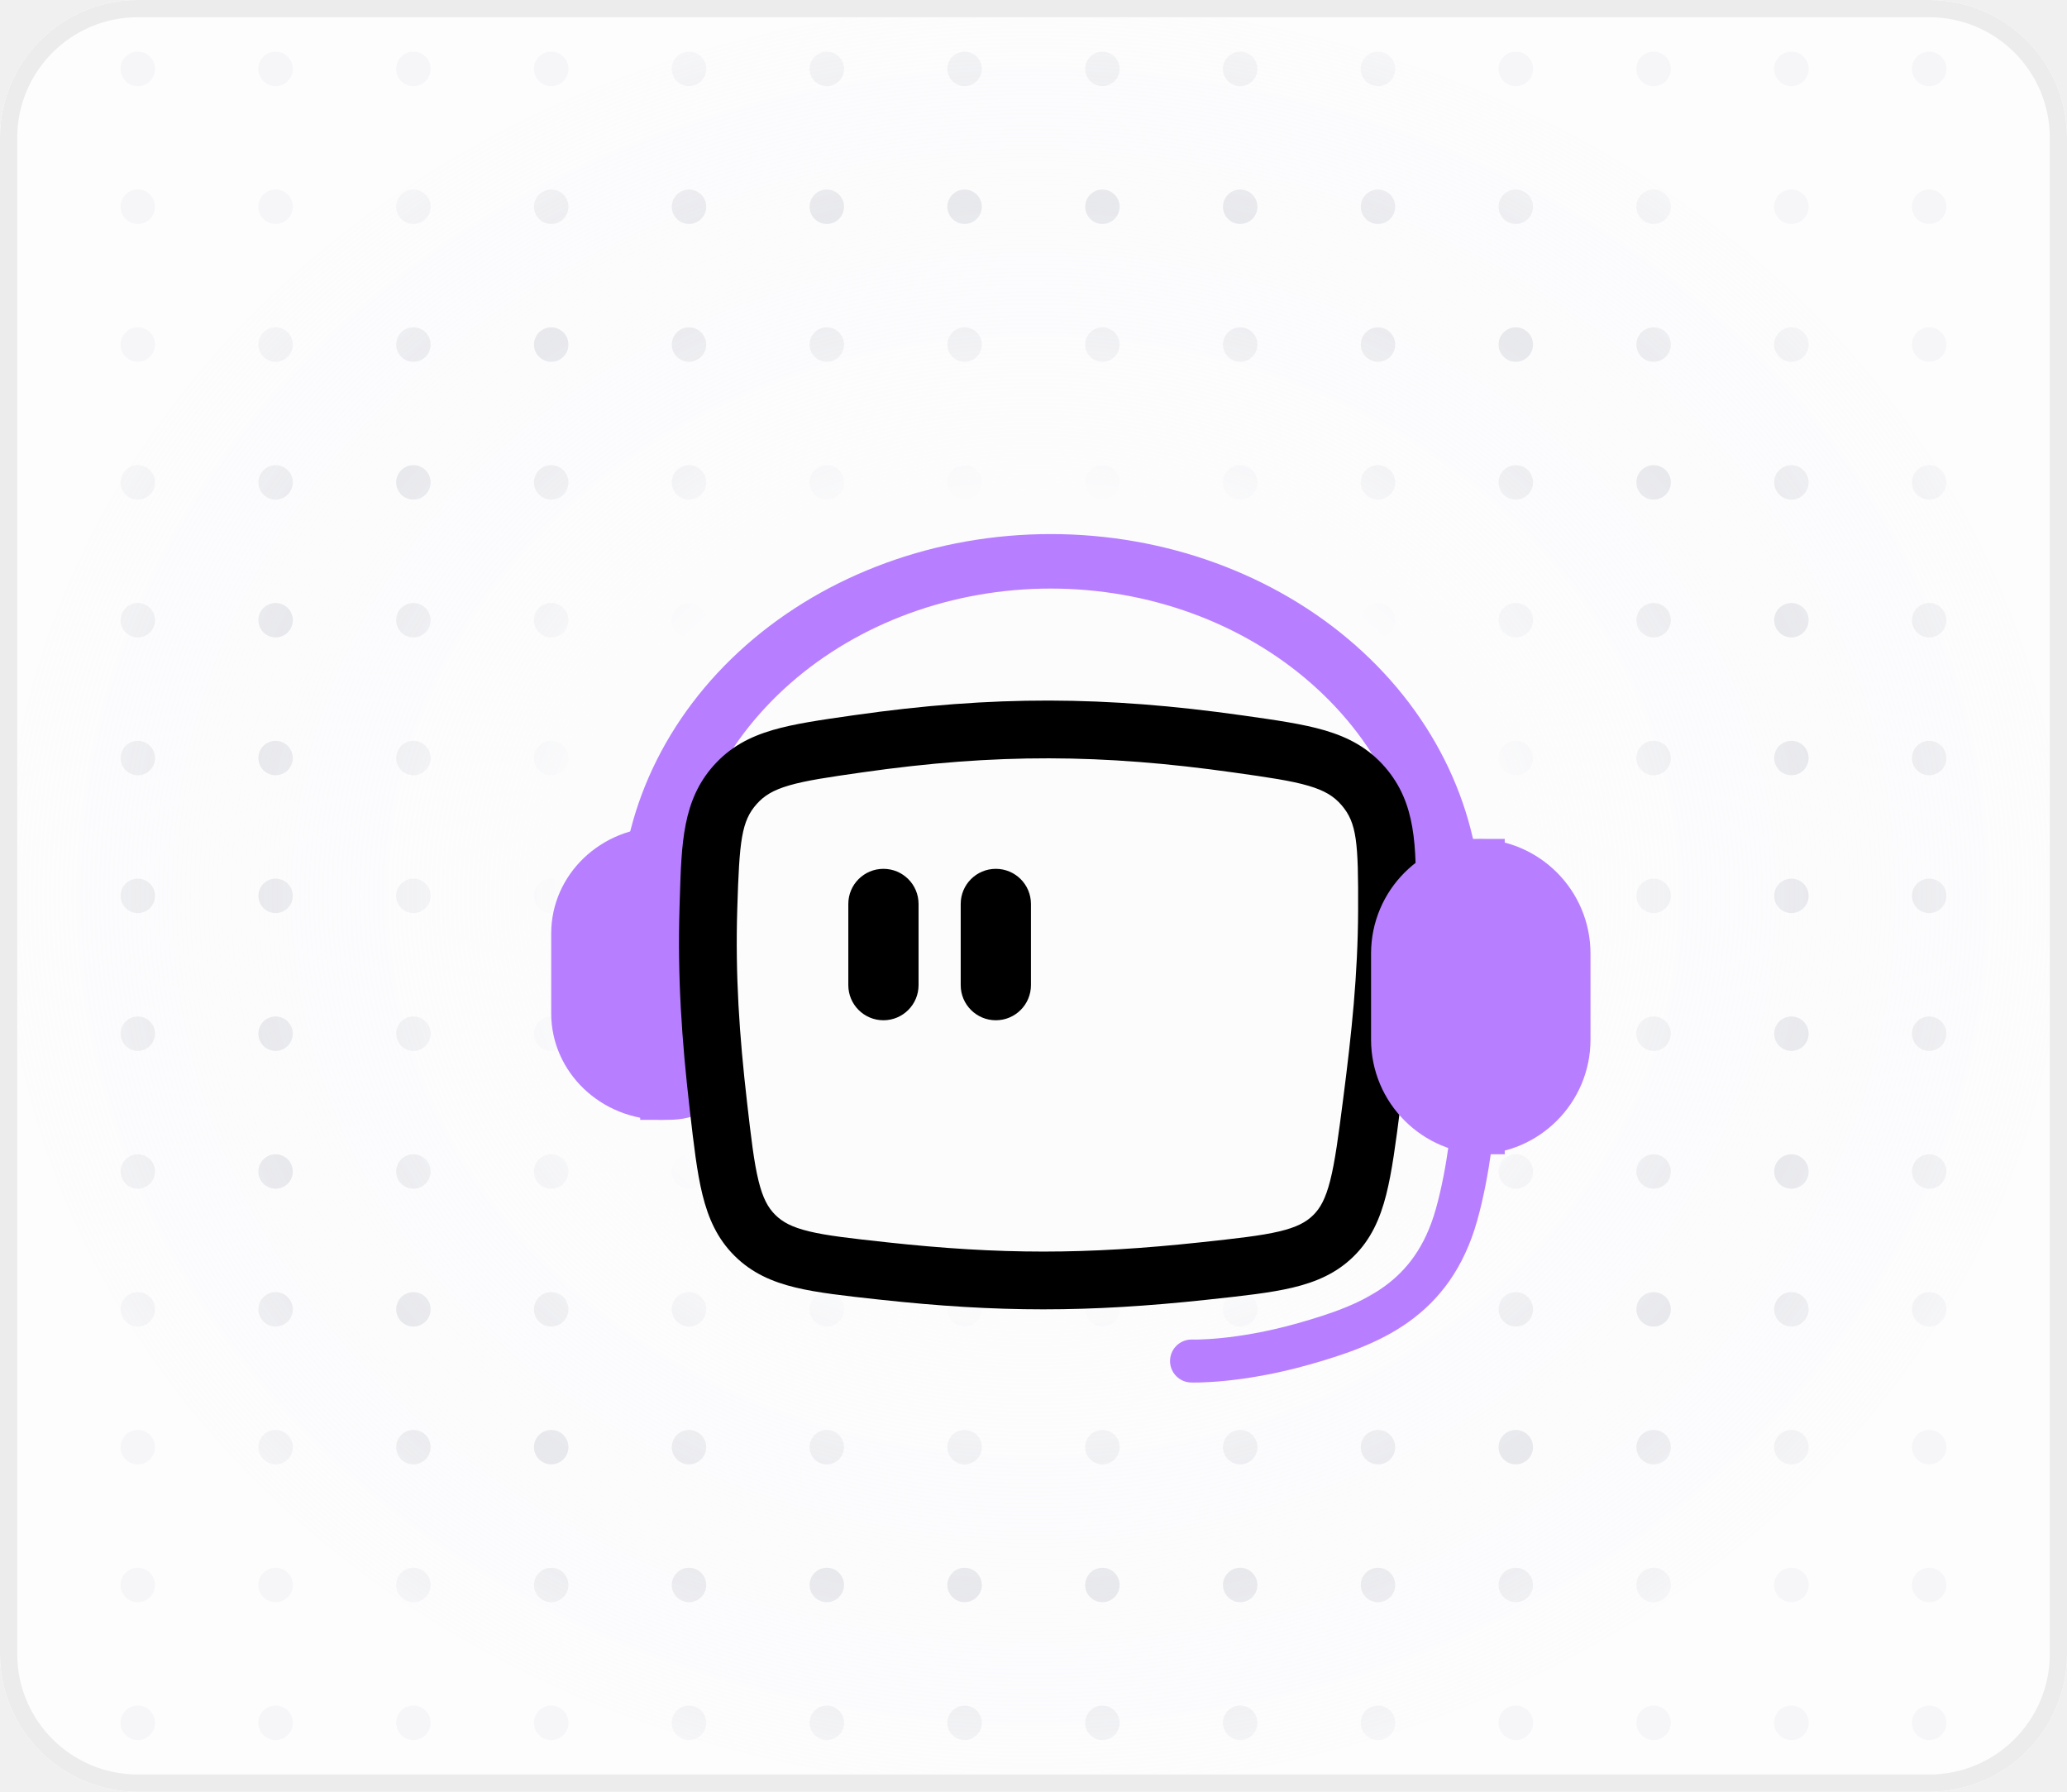
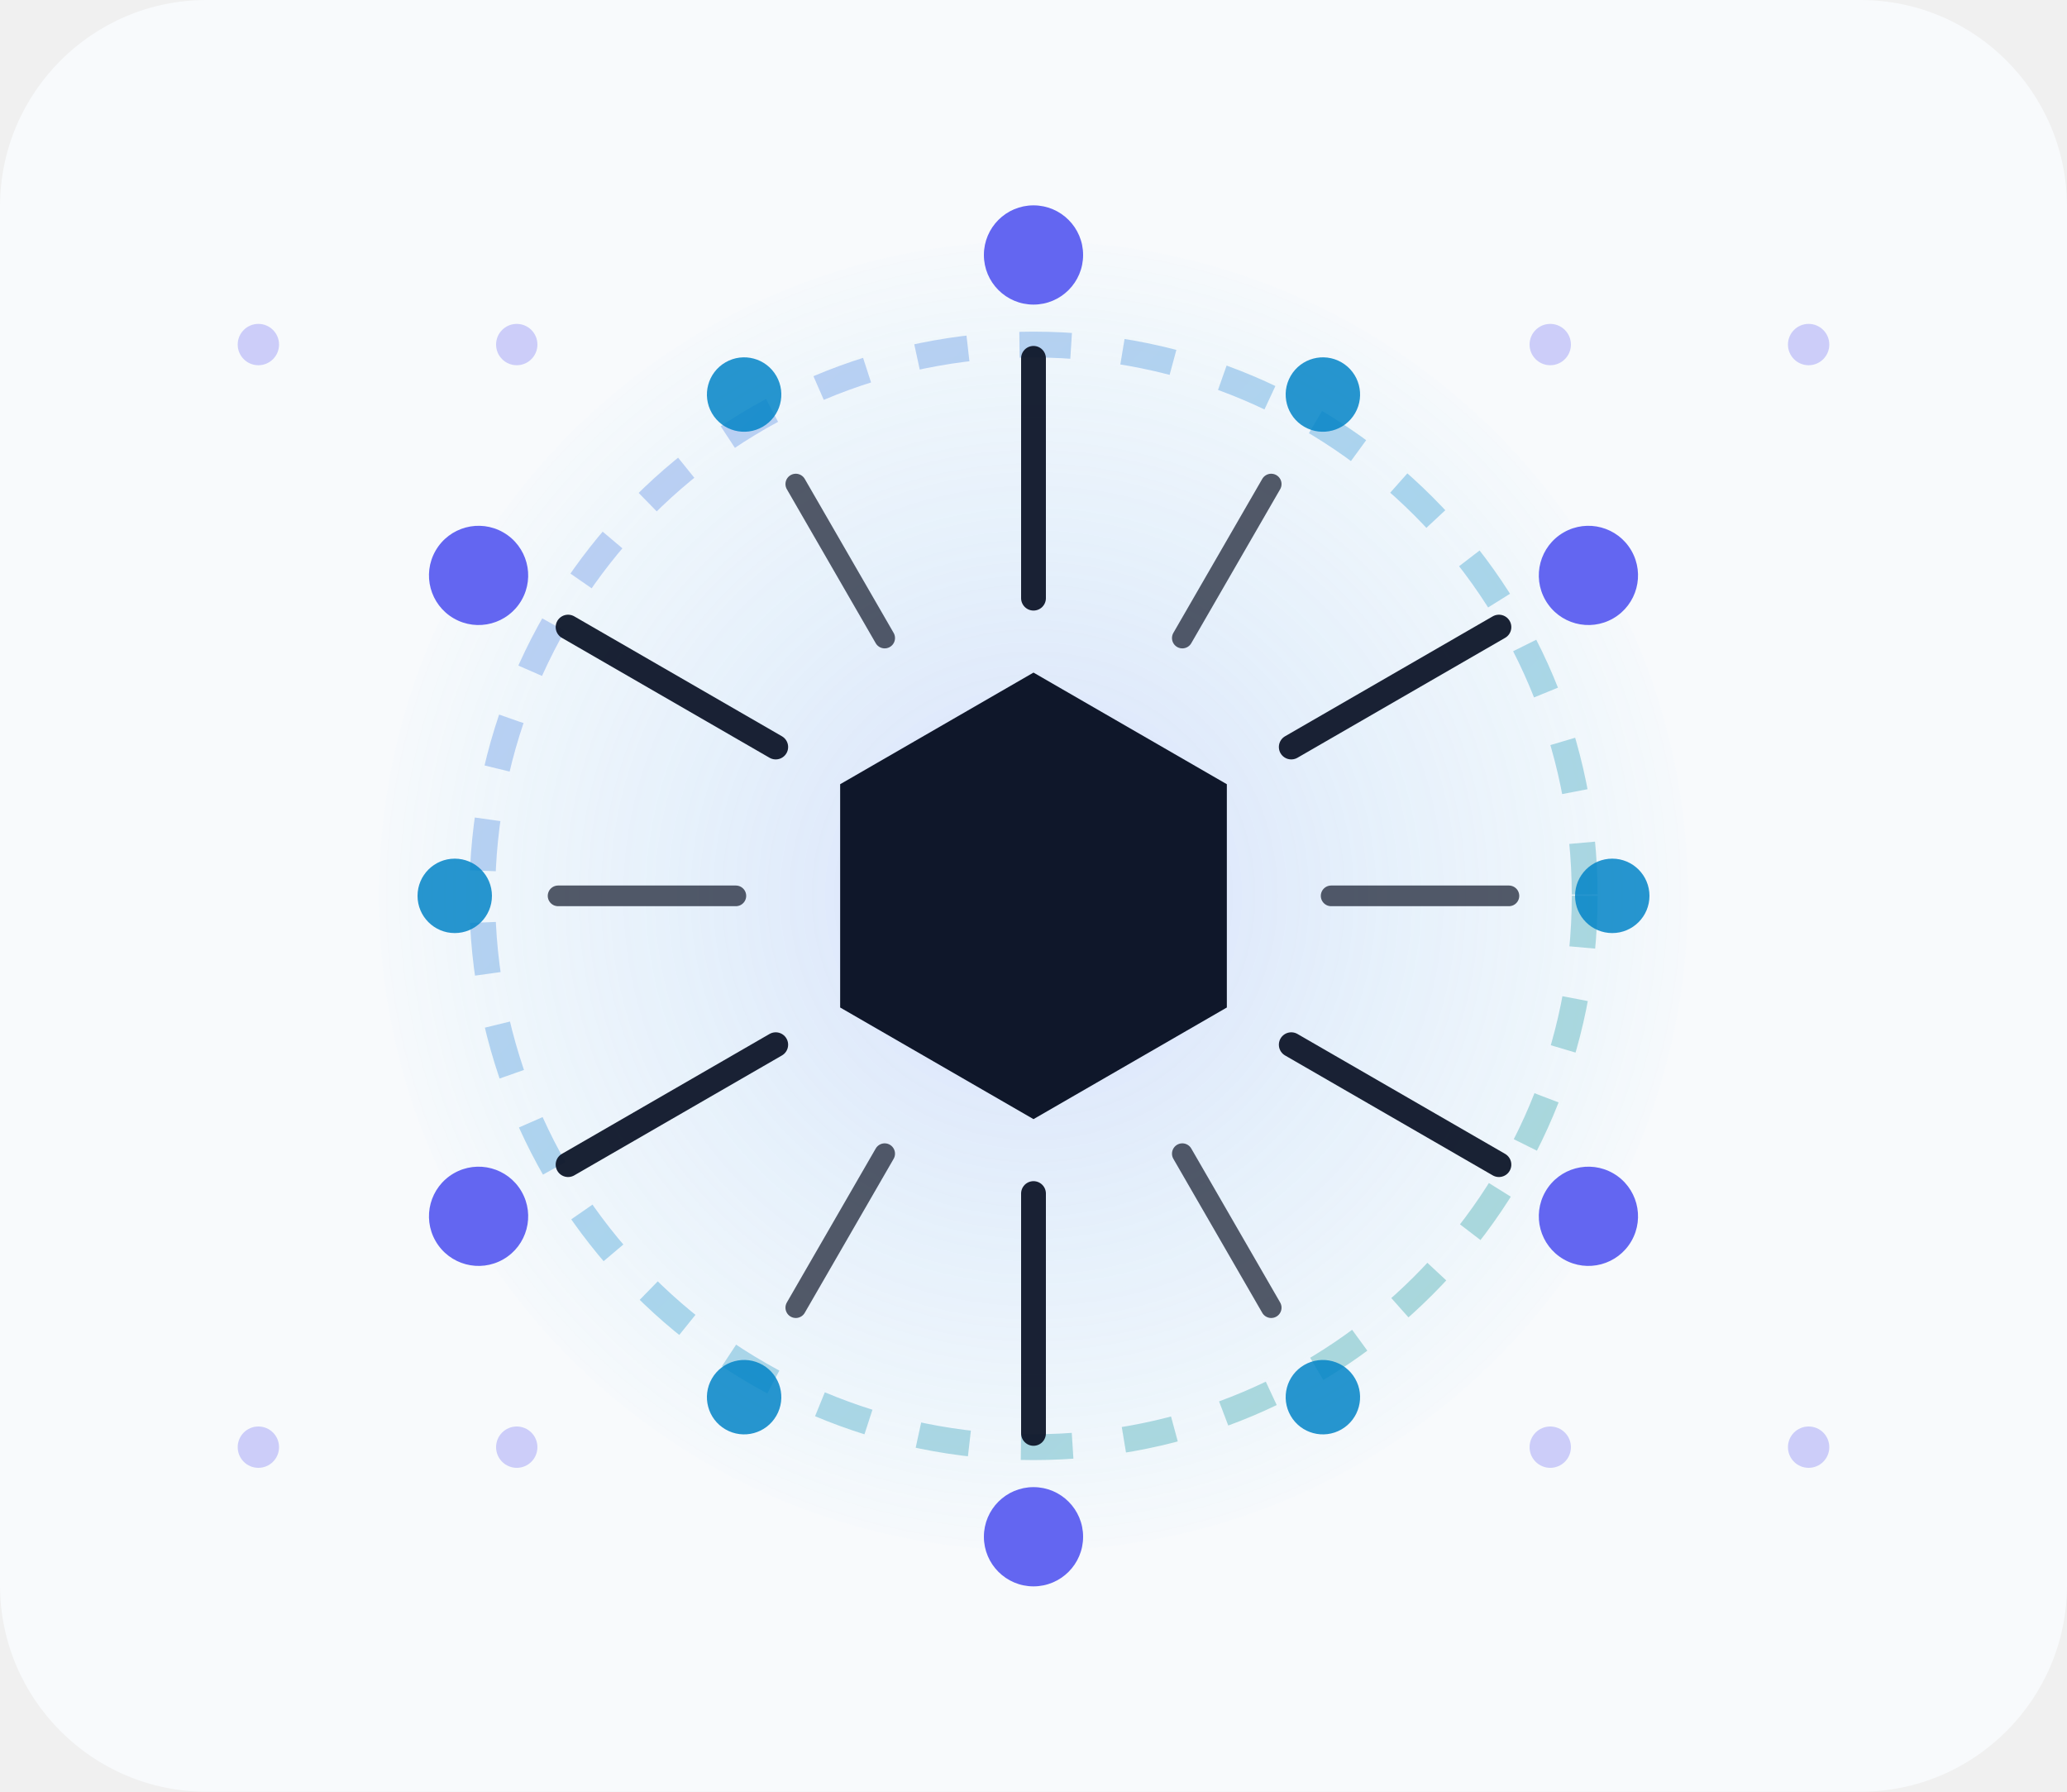
<svg xmlns="http://www.w3.org/2000/svg" width="120" height="104" viewBox="0 0 120 104" fill="none">
-   <g clip-path="url(#clip0_160_16406)">
-     <rect width="120" height="104" rx="8" fill="#FCFCFD" />
-     <circle cx="8" cy="4" r="1" fill="#B9BBC6" />
-     <circle cx="16" cy="4" r="1" fill="#B9BBC6" />
-     <circle cx="24" cy="4" r="1" fill="#B9BBC6" />
-     <circle cx="32" cy="4" r="1" fill="#B9BBC6" />
-     <circle cx="40" cy="4" r="1" fill="#B9BBC6" />
-     <circle cx="48" cy="4" r="1" fill="#B9BBC6" />
-     <circle cx="56" cy="4" r="1" fill="#B9BBC6" />
-     <circle cx="64" cy="4" r="1" fill="#B9BBC6" />
-     <circle cx="72" cy="4" r="1" fill="#B9BBC6" />
-     <circle cx="80" cy="4" r="1" fill="#B9BBC6" />
-     <circle cx="88" cy="4" r="1" fill="#B9BBC6" />
-     <circle cx="96" cy="4" r="1" fill="#B9BBC6" />
-     <circle cx="104" cy="4" r="1" fill="#B9BBC6" />
-     <circle cx="112" cy="4" r="1" fill="#B9BBC6" />
-     <circle cx="8" cy="12" r="1" fill="#B9BBC6" />
-     <circle cx="16" cy="12" r="1" fill="#B9BBC6" />
-     <circle cx="24" cy="12" r="1" fill="#B9BBC6" />
-     <circle cx="32" cy="12" r="1" fill="#B9BBC6" />
-     <circle cx="40" cy="12" r="1" fill="#B9BBC6" />
-     <circle cx="48" cy="12" r="1" fill="#B9BBC6" />
-     <circle cx="56" cy="12" r="1" fill="#B9BBC6" />
-     <circle cx="64" cy="12" r="1" fill="#B9BBC6" />
-     <circle cx="72" cy="12" r="1" fill="#B9BBC6" />
-     <circle cx="80" cy="12" r="1" fill="#B9BBC6" />
-     <circle cx="88" cy="12" r="1" fill="#B9BBC6" />
-     <circle cx="96" cy="12" r="1" fill="#B9BBC6" />
-     <circle cx="104" cy="12" r="1" fill="#B9BBC6" />
-     <circle cx="112" cy="12" r="1" fill="#B9BBC6" />
-     <circle cx="8" cy="20" r="1" fill="#B9BBC6" />
-     <circle cx="16" cy="20" r="1" fill="#B9BBC6" />
-     <circle cx="24" cy="20" r="1" fill="#B9BBC6" />
-     <circle cx="32" cy="20" r="1" fill="#B9BBC6" />
-     <circle cx="40" cy="20" r="1" fill="#B9BBC6" />
-     <circle cx="48" cy="20" r="1" fill="#B9BBC6" />
-     <circle cx="56" cy="20" r="1" fill="#B9BBC6" />
-     <circle cx="64" cy="20" r="1" fill="#B9BBC6" />
-     <circle cx="72" cy="20" r="1" fill="#B9BBC6" />
-     <circle cx="80" cy="20" r="1" fill="#B9BBC6" />
-     <circle cx="88" cy="20" r="1" fill="#B9BBC6" />
-     <circle cx="96" cy="20" r="1" fill="#B9BBC6" />
-     <circle cx="104" cy="20" r="1" fill="#B9BBC6" />
-     <circle cx="112" cy="20" r="1" fill="#B9BBC6" />
-     <circle cx="8" cy="28" r="1" fill="#B9BBC6" />
-     <circle cx="16" cy="28" r="1" fill="#B9BBC6" />
-     <circle cx="24" cy="28" r="1" fill="#B9BBC6" />
-     <circle cx="32" cy="28" r="1" fill="#B9BBC6" />
-     <circle cx="40" cy="28" r="1" fill="#B9BBC6" />
-     <circle cx="48" cy="28" r="1" fill="#B9BBC6" />
-     <circle cx="56" cy="28" r="1" fill="#B9BBC6" />
-     <circle cx="64" cy="28" r="1" fill="#B9BBC6" />
-     <circle cx="72" cy="28" r="1" fill="#B9BBC6" />
-     <circle cx="80" cy="28" r="1" fill="#B9BBC6" />
-     <circle cx="88" cy="28" r="1" fill="#B9BBC6" />
-     <circle cx="96" cy="28" r="1" fill="#B9BBC6" />
-     <circle cx="104" cy="28" r="1" fill="#B9BBC6" />
-     <circle cx="112" cy="28" r="1" fill="#B9BBC6" />
-     <circle cx="8" cy="36" r="1" fill="#B9BBC6" />
-     <circle cx="16" cy="36" r="1" fill="#B9BBC6" />
-     <circle cx="24" cy="36" r="1" fill="#B9BBC6" />
-     <circle cx="32" cy="36" r="1" fill="#B9BBC6" />
-     <circle cx="40" cy="36" r="1" fill="#B9BBC6" />
-     <circle cx="48" cy="36" r="1" fill="#B9BBC6" />
-     <circle cx="56" cy="36" r="1" fill="#B9BBC6" />
-     <circle cx="64" cy="36" r="1" fill="#B9BBC6" />
-     <circle cx="72" cy="36" r="1" fill="#B9BBC6" />
-     <circle cx="80" cy="36" r="1" fill="#B9BBC6" />
-     <circle cx="88" cy="36" r="1" fill="#B9BBC6" />
-     <circle cx="96" cy="36" r="1" fill="#B9BBC6" />
-     <circle cx="104" cy="36" r="1" fill="#B9BBC6" />
-     <circle cx="112" cy="36" r="1" fill="#B9BBC6" />
-     <circle cx="8" cy="44" r="1" fill="#B9BBC6" />
-     <circle cx="16" cy="44" r="1" fill="#B9BBC6" />
-     <circle cx="24" cy="44" r="1" fill="#B9BBC6" />
-     <circle cx="32" cy="44" r="1" fill="#B9BBC6" />
-     <circle cx="40" cy="44" r="1" fill="#B9BBC6" />
-     <circle cx="48" cy="44" r="1" fill="#B9BBC6" />
-     <circle cx="56" cy="44" r="1" fill="#B9BBC6" />
-     <circle cx="64" cy="44" r="1" fill="#B9BBC6" />
-     <circle cx="72" cy="44" r="1" fill="#B9BBC6" />
-     <circle cx="80" cy="44" r="1" fill="#B9BBC6" />
-     <circle cx="88" cy="44" r="1" fill="#B9BBC6" />
-     <circle cx="96" cy="44" r="1" fill="#B9BBC6" />
-     <circle cx="104" cy="44" r="1" fill="#B9BBC6" />
-     <circle cx="112" cy="44" r="1" fill="#B9BBC6" />
-     <circle cx="8" cy="52" r="1" fill="#B9BBC6" />
-     <circle cx="16" cy="52" r="1" fill="#B9BBC6" />
-     <circle cx="24" cy="52" r="1" fill="#B9BBC6" />
-     <circle cx="32" cy="52" r="1" fill="#B9BBC6" />
-     <circle cx="40" cy="52" r="1" fill="#B9BBC6" />
-     <circle cx="48" cy="52" r="1" fill="#B9BBC6" />
-     <circle cx="56" cy="52" r="1" fill="#B9BBC6" />
-     <circle cx="64" cy="52" r="1" fill="#B9BBC6" />
-     <circle cx="72" cy="52" r="1" fill="#B9BBC6" />
-     <circle cx="80" cy="52" r="1" fill="#B9BBC6" />
-     <circle cx="88" cy="52" r="1" fill="#B9BBC6" />
-     <circle cx="96" cy="52" r="1" fill="#B9BBC6" />
-     <circle cx="104" cy="52" r="1" fill="#B9BBC6" />
-     <circle cx="112" cy="52" r="1" fill="#B9BBC6" />
-     <circle cx="8" cy="60" r="1" fill="#B9BBC6" />
-     <circle cx="16" cy="60" r="1" fill="#B9BBC6" />
-     <circle cx="24" cy="60" r="1" fill="#B9BBC6" />
-     <circle cx="32" cy="60" r="1" fill="#B9BBC6" />
-     <circle cx="40" cy="60" r="1" fill="#B9BBC6" />
-     <circle cx="48" cy="60" r="1" fill="#B9BBC6" />
-     <circle cx="56" cy="60" r="1" fill="#B9BBC6" />
-     <circle cx="64" cy="60" r="1" fill="#B9BBC6" />
-     <circle cx="72" cy="60" r="1" fill="#B9BBC6" />
-     <circle cx="80" cy="60" r="1" fill="#B9BBC6" />
-     <circle cx="88" cy="60" r="1" fill="#B9BBC6" />
-     <circle cx="96" cy="60" r="1" fill="#B9BBC6" />
-     <circle cx="104" cy="60" r="1" fill="#B9BBC6" />
-     <circle cx="112" cy="60" r="1" fill="#B9BBC6" />
-     <circle cx="8" cy="68" r="1" fill="#B9BBC6" />
-     <circle cx="16" cy="68" r="1" fill="#B9BBC6" />
-     <circle cx="24" cy="68" r="1" fill="#B9BBC6" />
-     <circle cx="32" cy="68" r="1" fill="#B9BBC6" />
-     <circle cx="40" cy="68" r="1" fill="#B9BBC6" />
-     <circle cx="48" cy="68" r="1" fill="#B9BBC6" />
-     <circle cx="56" cy="68" r="1" fill="#B9BBC6" />
-     <circle cx="64" cy="68" r="1" fill="#B9BBC6" />
-     <circle cx="72" cy="68" r="1" fill="#B9BBC6" />
-     <circle cx="80" cy="68" r="1" fill="#B9BBC6" />
-     <circle cx="88" cy="68" r="1" fill="#B9BBC6" />
-     <circle cx="96" cy="68" r="1" fill="#B9BBC6" />
-     <circle cx="104" cy="68" r="1" fill="#B9BBC6" />
-     <circle cx="112" cy="68" r="1" fill="#B9BBC6" />
-     <circle cx="8" cy="76" r="1" fill="#B9BBC6" />
-     <circle cx="16" cy="76" r="1" fill="#B9BBC6" />
-     <circle cx="24" cy="76" r="1" fill="#B9BBC6" />
-     <circle cx="32" cy="76" r="1" fill="#B9BBC6" />
-     <circle cx="40" cy="76" r="1" fill="#B9BBC6" />
-     <circle cx="48" cy="76" r="1" fill="#B9BBC6" />
-     <circle cx="56" cy="76" r="1" fill="#B9BBC6" />
-     <circle cx="64" cy="76" r="1" fill="#B9BBC6" />
-     <circle cx="72" cy="76" r="1" fill="#B9BBC6" />
-     <circle cx="80" cy="76" r="1" fill="#B9BBC6" />
-     <circle cx="88" cy="76" r="1" fill="#B9BBC6" />
-     <circle cx="96" cy="76" r="1" fill="#B9BBC6" />
-     <circle cx="104" cy="76" r="1" fill="#B9BBC6" />
-     <circle cx="112" cy="76" r="1" fill="#B9BBC6" />
-     <circle cx="8" cy="84" r="1" fill="#B9BBC6" />
-     <circle cx="16" cy="84" r="1" fill="#B9BBC6" />
-     <circle cx="24" cy="84" r="1" fill="#B9BBC6" />
-     <circle cx="32" cy="84" r="1" fill="#B9BBC6" />
-     <circle cx="40" cy="84" r="1" fill="#B9BBC6" />
-     <circle cx="48" cy="84" r="1" fill="#B9BBC6" />
-     <circle cx="56" cy="84" r="1" fill="#B9BBC6" />
-     <circle cx="64" cy="84" r="1" fill="#B9BBC6" />
-     <circle cx="72" cy="84" r="1" fill="#B9BBC6" />
-     <circle cx="80" cy="84" r="1" fill="#B9BBC6" />
-     <circle cx="88" cy="84" r="1" fill="#B9BBC6" />
-     <circle cx="96" cy="84" r="1" fill="#B9BBC6" />
-     <circle cx="104" cy="84" r="1" fill="#B9BBC6" />
-     <circle cx="112" cy="84" r="1" fill="#B9BBC6" />
-     <circle cx="8" cy="92" r="1" fill="#B9BBC6" />
-     <circle cx="16" cy="92" r="1" fill="#B9BBC6" />
-     <circle cx="24" cy="92" r="1" fill="#B9BBC6" />
-     <circle cx="32" cy="92" r="1" fill="#B9BBC6" />
-     <circle cx="40" cy="92" r="1" fill="#B9BBC6" />
-     <circle cx="48" cy="92" r="1" fill="#B9BBC6" />
-     <circle cx="56" cy="92" r="1" fill="#B9BBC6" />
-     <circle cx="64" cy="92" r="1" fill="#B9BBC6" />
-     <circle cx="72" cy="92" r="1" fill="#B9BBC6" />
-     <circle cx="80" cy="92" r="1" fill="#B9BBC6" />
-     <circle cx="88" cy="92" r="1" fill="#B9BBC6" />
-     <circle cx="96" cy="92" r="1" fill="#B9BBC6" />
-     <circle cx="104" cy="92" r="1" fill="#B9BBC6" />
-     <circle cx="112" cy="92" r="1" fill="#B9BBC6" />
-     <circle cx="8" cy="100" r="1" fill="#B9BBC6" />
-     <circle cx="16" cy="100" r="1" fill="#B9BBC6" />
-     <circle cx="24" cy="100" r="1" fill="#B9BBC6" />
-     <circle cx="32" cy="100" r="1" fill="#B9BBC6" />
-     <circle cx="40" cy="100" r="1" fill="#B9BBC6" />
-     <circle cx="48" cy="100" r="1" fill="#B9BBC6" />
-     <circle cx="56" cy="100" r="1" fill="#B9BBC6" />
-     <circle cx="64" cy="100" r="1" fill="#B9BBC6" />
-     <circle cx="72" cy="100" r="1" fill="#B9BBC6" />
-     <circle cx="80" cy="100" r="1" fill="#B9BBC6" />
-     <circle cx="88" cy="100" r="1" fill="#B9BBC6" />
-     <circle cx="96" cy="100" r="1" fill="#B9BBC6" />
-     <circle cx="104" cy="100" r="1" fill="#B9BBC6" />
-     <circle cx="112" cy="100" r="1" fill="#B9BBC6" />
-     <rect width="120" height="104" fill="url(#paint0_radial_160_16406)" />
-     <path d="M32 54.182C32 50.768 34.884 48 38.442 48H40.053V63.392C40.053 64.28 39.333 65 38.445 65C34.885 65 32 62.231 32 58.816V54.182Z" fill="#B77FFF" />
-     <path d="M41.991 54.182C41.991 50.768 42.335 48 38.777 48H37.166V65H38.775C42.334 65 41.991 62.231 41.991 58.816V54.182Z" fill="#B77FFF" />
-     <path d="M86 53C86 47.165 83.366 41.569 78.678 37.444C73.989 33.318 67.63 31 61 31C54.37 31 48.011 33.318 43.322 37.444C38.634 41.569 36 47.165 36 53L39.594 53C39.594 48.004 41.849 43.213 45.864 39.68C49.878 36.147 55.323 34.163 61 34.163C66.677 34.163 72.122 36.147 76.136 39.68C80.151 43.213 82.406 48.004 82.406 53H86Z" fill="#B77FFF" />
-     <path d="M49.249 52.47C49.249 51.343 50.162 50.431 51.288 50.431C52.414 50.431 53.327 51.343 53.327 52.47V57.182C53.327 58.308 52.414 59.221 51.288 59.221C50.162 59.221 49.249 58.308 49.249 57.182V52.47Z" fill="black" />
-     <path d="M55.774 52.47C55.774 51.343 56.687 50.431 57.813 50.431C58.939 50.431 59.852 51.343 59.852 52.47V57.182C59.852 58.308 58.939 59.221 57.813 59.221C56.687 59.221 55.774 58.308 55.774 57.182V52.47Z" fill="black" />
-     <path fill-rule="evenodd" clip-rule="evenodd" d="M71.605 44.837C64.012 43.765 57.823 43.723 50.059 44.832C48.097 45.112 46.798 45.302 45.809 45.591C44.891 45.859 44.368 46.179 43.937 46.662C43.042 47.661 42.925 48.791 42.803 52.733C42.683 56.607 42.92 60.079 43.37 63.986C43.609 66.068 43.774 67.472 44.037 68.541C44.286 69.554 44.588 70.098 45.008 70.516C45.431 70.936 45.973 71.232 46.967 71.473C48.019 71.727 49.4 71.881 51.451 72.105C58.086 72.829 63.052 72.825 69.712 72.109C71.788 71.885 73.191 71.731 74.259 71.479C75.273 71.239 75.818 70.944 76.235 70.536C76.644 70.136 76.956 69.585 77.226 68.521C77.508 67.411 77.7 65.943 77.978 63.786C78.474 59.937 78.831 56.557 78.845 52.855C78.86 48.896 78.779 47.769 77.875 46.724C77.438 46.22 76.907 45.888 75.968 45.612C74.954 45.313 73.621 45.121 71.605 44.837ZM49.585 41.513C57.673 40.358 64.18 40.403 72.074 41.517L72.189 41.533C74.058 41.797 75.637 42.019 76.915 42.395C78.293 42.801 79.446 43.417 80.41 44.53C82.228 46.63 82.216 49.122 82.2 52.432C82.199 52.576 82.199 52.721 82.198 52.867C82.183 56.782 81.805 60.327 81.304 64.214L81.291 64.317C81.029 66.346 80.814 68.017 80.476 69.348C80.12 70.746 79.588 71.946 78.581 72.931C77.584 73.909 76.404 74.416 75.031 74.742C73.734 75.049 72.12 75.222 70.175 75.431L70.07 75.443C63.174 76.184 57.965 76.189 51.087 75.438L50.981 75.427C49.063 75.217 47.466 75.043 46.179 74.732C44.81 74.401 43.639 73.883 42.644 72.893C41.645 71.901 41.121 70.721 40.781 69.343C40.461 68.043 40.275 66.424 40.051 64.475L40.039 64.369C39.578 60.363 39.325 56.718 39.451 52.63C39.456 52.481 39.46 52.334 39.465 52.189C39.563 48.904 39.637 46.439 41.438 44.426C42.394 43.358 43.523 42.766 44.868 42.373C46.115 42.008 47.653 41.789 49.473 41.529C49.51 41.523 49.548 41.518 49.585 41.513Z" fill="black" />
-     <path d="M79.597 55.351C79.597 51.674 82.578 48.694 86.254 48.694H87.358V67H86.257C82.579 67 79.597 64.019 79.597 60.341V55.351Z" fill="#B77FFF" />
-     <path d="M92.336 55.351C92.336 51.674 89.356 48.694 85.679 48.694H84.576V67H85.677C89.355 67 92.336 64.019 92.336 60.341V55.351Z" fill="#B77FFF" />
-     <path d="M85.846 58.67C85.846 58.67 85.961 65.5 84.562 70.5C83.163 75.5 79.563 76.904 75.702 78C71.842 79.096 69.174 79 69.174 79" stroke="#B77FFF" stroke-width="2.494" stroke-linecap="round" />
+   <rect width="120" height="104" rx="12" fill="#F8FAFC" />
+   <circle cx="60" cy="52" r="38" fill="url(#light_neural_glow)" opacity="0.4" />
+   <g opacity="0.3" fill="#6366F1">
+     <circle cx="15" cy="20" r="1.2" />
+     <circle cx="30" cy="20" r="1.2" />
+     <circle cx="90" cy="20" r="1.2" />
+     <circle cx="105" cy="20" r="1.2" />
+     <circle cx="15" cy="84" r="1.2" />
+     <circle cx="30" cy="84" r="1.2" />
+     <circle cx="90" cy="84" r="1.2" />
+     <circle cx="105" cy="84" r="1.2" />
  </g>
-   <rect x="0.5" y="0.5" width="119" height="103" rx="7.5" stroke="#ECECEC" />
  <defs>
-     <radialGradient id="paint0_radial_160_16406" cx="0" cy="0" r="1" gradientUnits="userSpaceOnUse" gradientTransform="translate(60 52) rotate(90) scale(52 60)">
-       <stop offset="0.435" stop-color="#FCFCFD" />
-       <stop offset="0.77" stop-color="#FCFCFD" stop-opacity="0.7" />
-       <stop offset="0.99" stop-color="#FCFCFD" stop-opacity="0.9" />
+     <radialGradient id="light_neural_glow" cx="0" cy="0" r="1" gradientUnits="userSpaceOnUse" gradientTransform="translate(60 52) rotate(90) scale(40)">
+       <stop offset="0%" stop-color="#818CF8" stop-opacity="0.6" />
+       <stop offset="100%" stop-color="#38BDF8" stop-opacity="0" />
    </radialGradient>
-     <clipPath id="clip0_160_16406">
-       <rect width="120" height="104" rx="8" fill="white" />
-     </clipPath>
+     <linearGradient id="light_border_ring" x1="20" y1="12" x2="100" y2="92" gradientUnits="userSpaceOnUse">
+       <stop offset="0%" stop-color="#6366F1" />
+       <stop offset="50%" stop-color="#0284C7" />
+       <stop offset="100%" stop-color="#059669" />
+     </linearGradient>
  </defs>
+   <circle cx="60" cy="52" r="32" stroke="url(#light_border_ring)" stroke-width="1.5" stroke-dasharray="3 3" opacity="0.3" />
+   <g transform="translate(60, 52) scale(0.24)">
+     <polygon points="0,-54 46.77,-27 46.77,27 0,54 -46.77,27 -46.77,-27" fill="#0F172A" />
+     <g>
+       <line x1="0" y1="-72" x2="0" y2="-130" stroke="#0F172A" stroke-width="6" stroke-linecap="round" opacity="0.95" />
+       <circle cx="0" cy="-155" r="12" fill="#6366F1" />
+     </g>
+     <g transform="rotate(30)">
+       <line x1="0" y1="-72" x2="0" y2="-115" stroke="#0F172A" stroke-width="5" stroke-linecap="round" opacity="0.7" />
+       <circle cx="0" cy="-140" r="9" fill="#0284C7" opacity="0.85" />
+     </g>
+     <g transform="rotate(60)">
+       <line x1="0" y1="-72" x2="0" y2="-130" stroke="#0F172A" stroke-width="6" stroke-linecap="round" opacity="0.95" />
+       <circle cx="0" cy="-155" r="12" fill="#6366F1" />
+     </g>
+     <g transform="rotate(90)">
+       <line x1="0" y1="-72" x2="0" y2="-115" stroke="#0F172A" stroke-width="5" stroke-linecap="round" opacity="0.7" />
+       <circle cx="0" cy="-140" r="9" fill="#0284C7" opacity="0.85" />
+     </g>
+     <g transform="rotate(120)">
+       <line x1="0" y1="-72" x2="0" y2="-130" stroke="#0F172A" stroke-width="6" stroke-linecap="round" opacity="0.95" />
+       <circle cx="0" cy="-155" r="12" fill="#6366F1" />
+     </g>
+     <g transform="rotate(150)">
+       <line x1="0" y1="-72" x2="0" y2="-115" stroke="#0F172A" stroke-width="5" stroke-linecap="round" opacity="0.7" />
+       <circle cx="0" cy="-140" r="9" fill="#0284C7" opacity="0.85" />
+     </g>
+     <g transform="rotate(180)">
+       <line x1="0" y1="-72" x2="0" y2="-130" stroke="#0F172A" stroke-width="6" stroke-linecap="round" opacity="0.95" />
+       <circle cx="0" cy="-155" r="12" fill="#6366F1" />
+     </g>
+     <g transform="rotate(210)">
+       <line x1="0" y1="-72" x2="0" y2="-115" stroke="#0F172A" stroke-width="5" stroke-linecap="round" opacity="0.7" />
+       <circle cx="0" cy="-140" r="9" fill="#0284C7" opacity="0.85" />
+     </g>
+     <g transform="rotate(240)">
+       <line x1="0" y1="-72" x2="0" y2="-130" stroke="#0F172A" stroke-width="6" stroke-linecap="round" opacity="0.95" />
+       <circle cx="0" cy="-155" r="12" fill="#6366F1" />
+     </g>
+     <g transform="rotate(270)">
+       <line x1="0" y1="-72" x2="0" y2="-115" stroke="#0F172A" stroke-width="5" stroke-linecap="round" opacity="0.7" />
+       <circle cx="0" cy="-140" r="9" fill="#0284C7" opacity="0.85" />
+     </g>
+     <g transform="rotate(300)">
+       <line x1="0" y1="-72" x2="0" y2="-130" stroke="#0F172A" stroke-width="6" stroke-linecap="round" opacity="0.95" />
+       <circle cx="0" cy="-155" r="12" fill="#6366F1" />
+     </g>
+     <g transform="rotate(330)">
+       <line x1="0" y1="-72" x2="0" y2="-115" stroke="#0F172A" stroke-width="5" stroke-linecap="round" opacity="0.7" />
+       <circle cx="0" cy="-140" r="9" fill="#0284C7" opacity="0.85" />
+     </g>
+   </g>
</svg>
